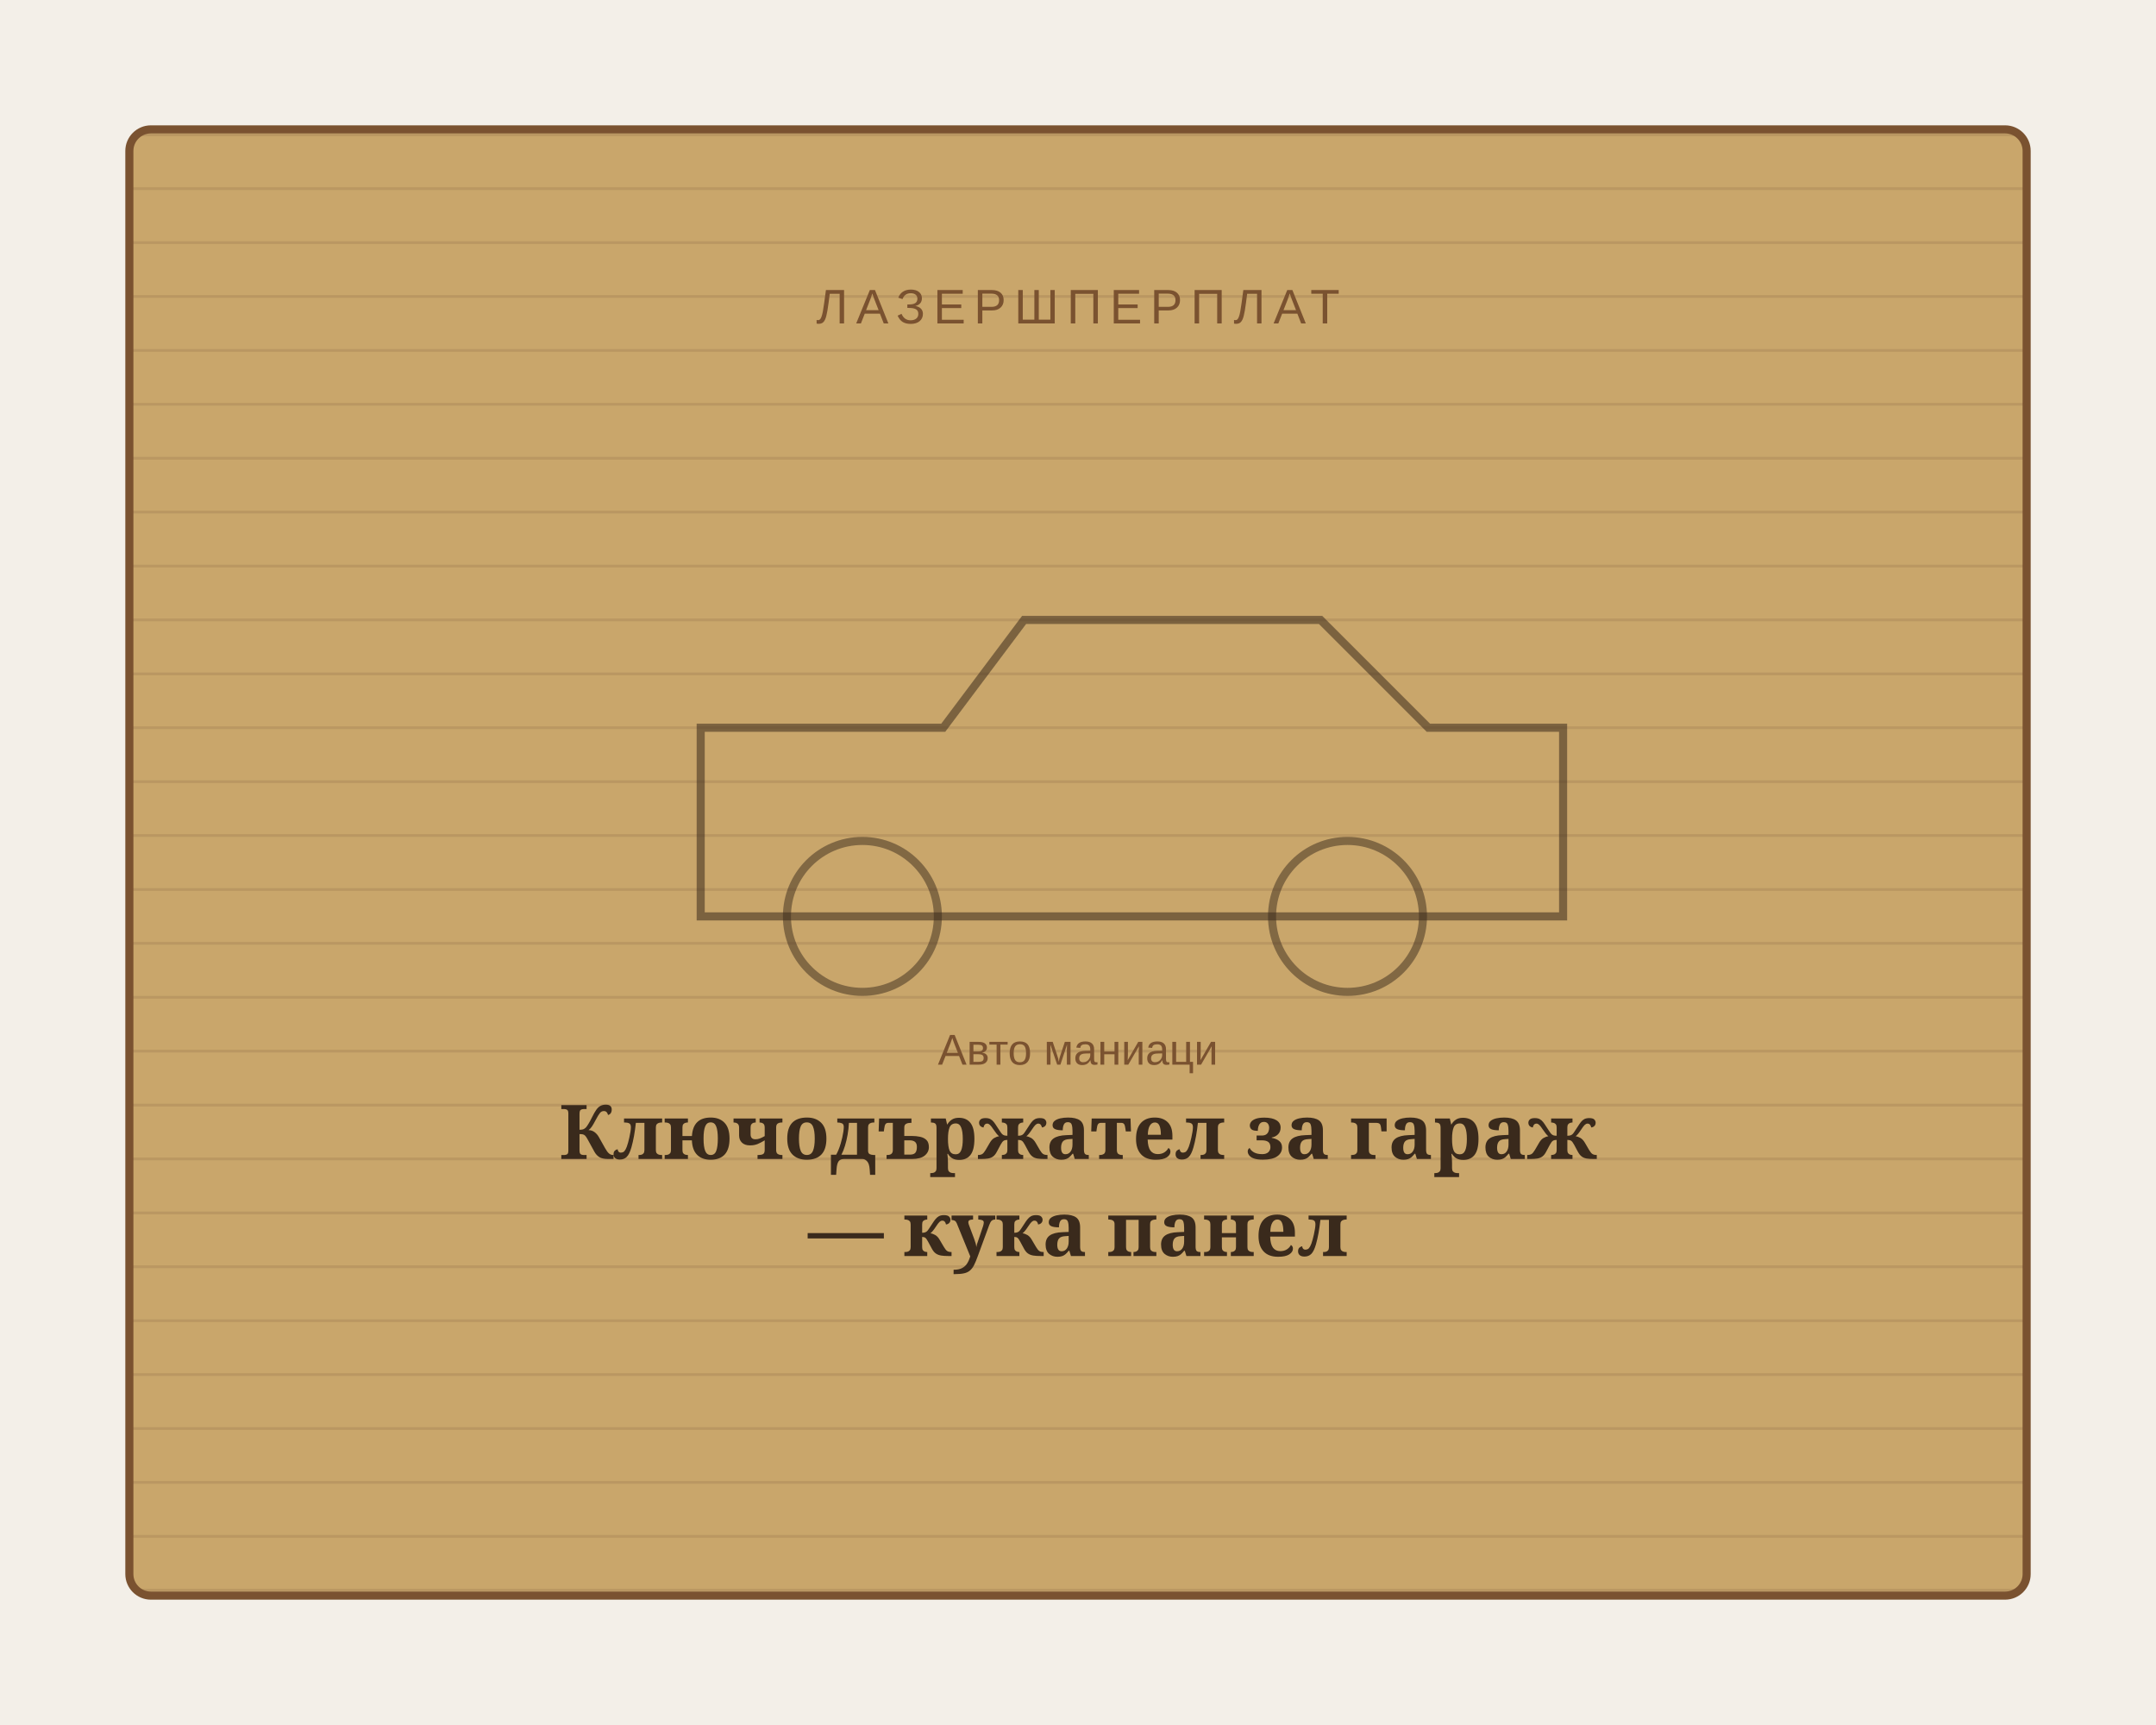
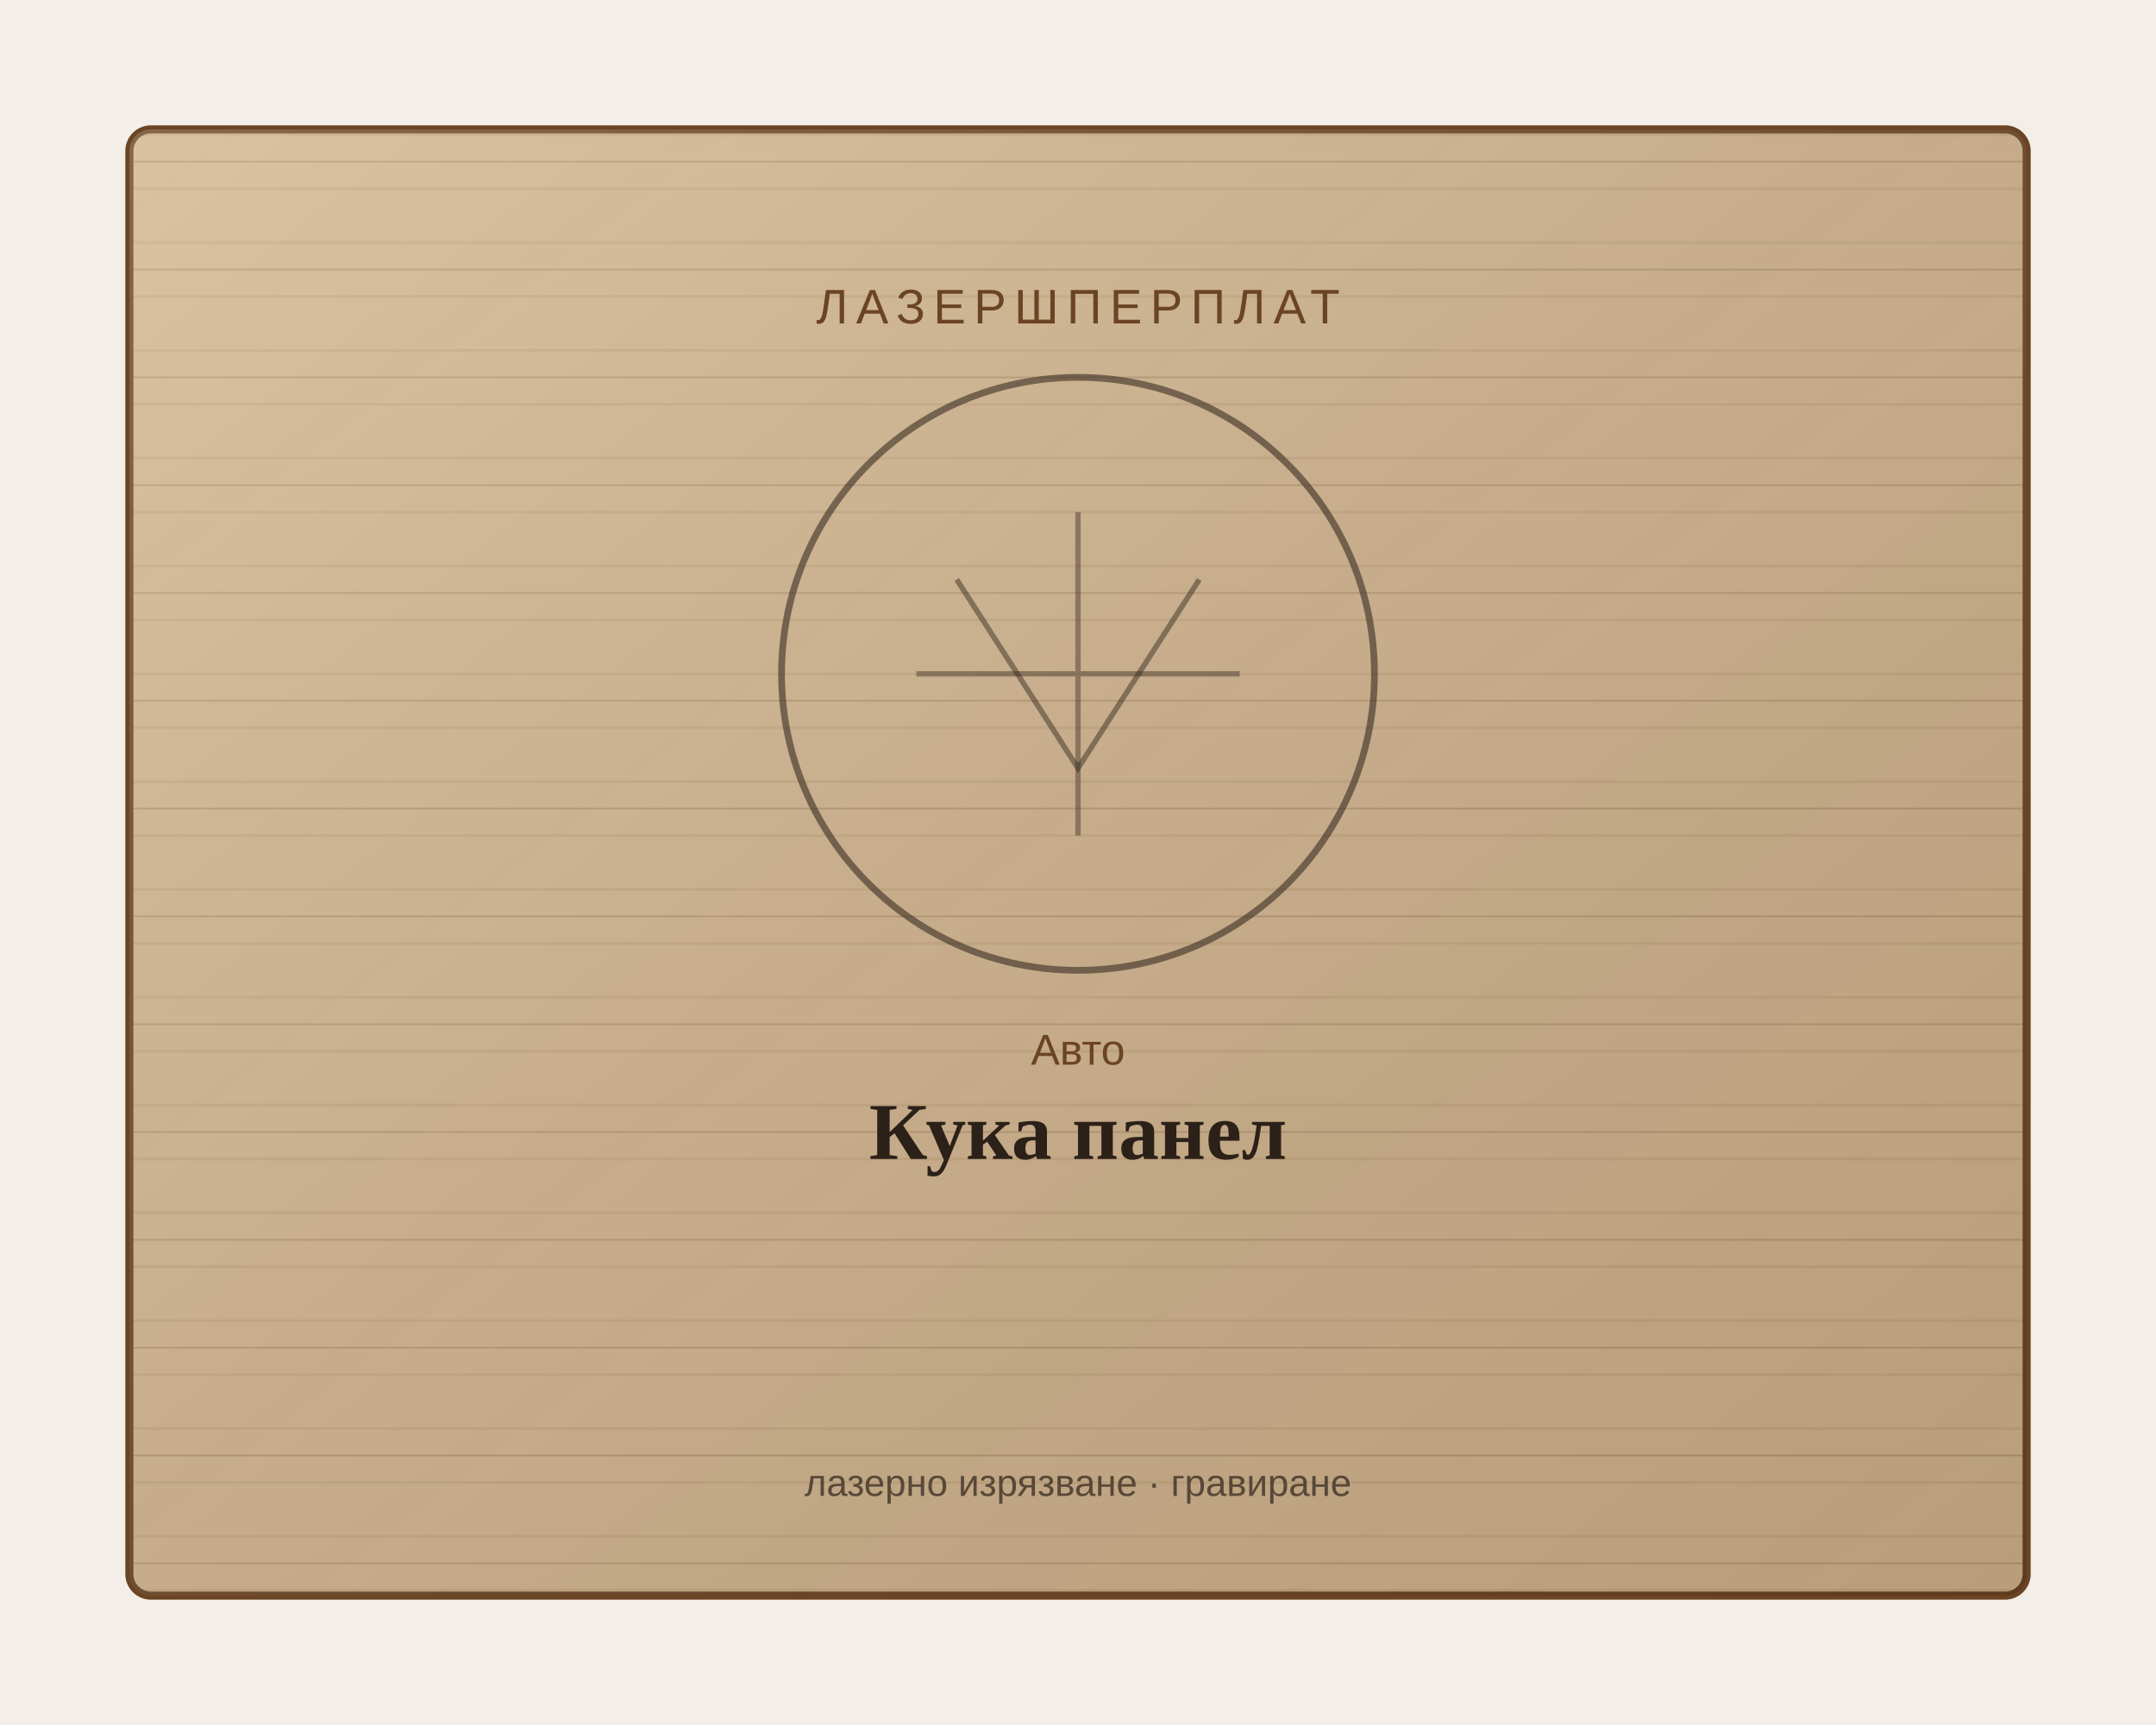
<svg xmlns="http://www.w3.org/2000/svg" width="800" height="640" viewBox="0 0 800 640">
  <defs>
-     <pattern id="grain7" width="40" height="40" patternUnits="userSpaceOnUse">
-       <rect width="40" height="40" fill="#c9a66b" />
-       <path d="M0 10 H40 M0 30 H40" stroke="#9e7b4f" stroke-width="1" opacity="0.35" />
+     <pattern id="grain91" width="40" height="40" patternUnits="userSpaceOnUse">
+       <rect width="40" height="40" fill="#d2b48c" />
+       <path d="M0 10 H40 M0 30 H40" stroke="#b8956c" stroke-width="1" opacity="0.35" />
+       <path d="M0 20 H40" stroke="#6b4423" stroke-width="0.6" opacity="0.25" />
    </pattern>
+     <linearGradient id="shade91" x1="0" y1="0" x2="1" y2="1">
+       <stop offset="0%" stop-color="#ffffff" stop-opacity="0.18" />
+       <stop offset="100%" stop-color="#000000" stop-opacity="0.12" />
+     </linearGradient>
  </defs>
  <rect width="800" height="640" fill="#f3efe8" />
-   <rect x="48" y="48" width="704" height="544" rx="8" fill="url(#grain7)" stroke="#7a5230" stroke-width="3" />
-   <path d="M260 270h90l30-40h110l40 40h50v70H260z" fill="none" stroke="#3a2a1c" stroke-width="3" opacity="0.55" />
-   <circle cx="320" cy="340" r="28" fill="none" stroke="#3a2a1c" stroke-width="3" opacity="0.5" />
-   <circle cx="500" cy="340" r="28" fill="none" stroke="#3a2a1c" stroke-width="3" opacity="0.5" />
-   <text x="400" y="120" text-anchor="middle" font-family="Segoe UI, Arial, sans-serif" font-size="18" letter-spacing="3" fill="#7a5230">ЛАЗЕРШПЕРПЛАТ</text>
-   <text x="400" y="395" text-anchor="middle" font-family="Segoe UI, Arial, sans-serif" font-size="16" fill="#7a5230">Авто маниаци</text>
-   <text x="400" y="430" text-anchor="middle" font-family="Georgia, serif" font-size="28" font-weight="700" fill="#3a2a1c">Ключодържател за гараж</text>
-   <text x="400" y="466" text-anchor="middle" font-family="Georgia, serif" font-size="28" font-weight="700" fill="#3a2a1c">— кука панел</text>
+   <rect x="48" y="48" width="704" height="544" rx="8" fill="url(#grain91)" stroke="#6b4423" stroke-width="3" />
+   <rect x="48" y="48" width="704" height="544" rx="8" fill="url(#shade91)" />
+   <circle cx="400" cy="250" r="110" fill="none" stroke="#2c2118" stroke-width="2.5" opacity="0.55" />
+   <path d="M340 250 H460 M400 190 V310" stroke="#2c2118" stroke-width="2" opacity="0.4" />
+   <path d="M355 215 L400 285 L445 215" fill="none" stroke="#2c2118" stroke-width="2" opacity="0.45" />
+   <text x="400" y="120" text-anchor="middle" font-family="Segoe UI, Arial, sans-serif" font-size="18" letter-spacing="3" fill="#6b4423">ЛАЗЕРШПЕРПЛАТ</text>
+   <text x="400" y="395" text-anchor="middle" font-family="Segoe UI, Arial, sans-serif" font-size="16" fill="#6b4423">Авто</text>
+   <text x="400" y="430" text-anchor="middle" font-family="Georgia, 'Times New Roman', serif" font-size="30" font-weight="700" fill="#2c2118">Кука панел</text>
+   <text x="400" y="555" text-anchor="middle" font-family="Segoe UI, Arial, sans-serif" font-size="14" fill="#2c2118" opacity="0.7">лазерно изрязване · гравиране</text>
</svg>
